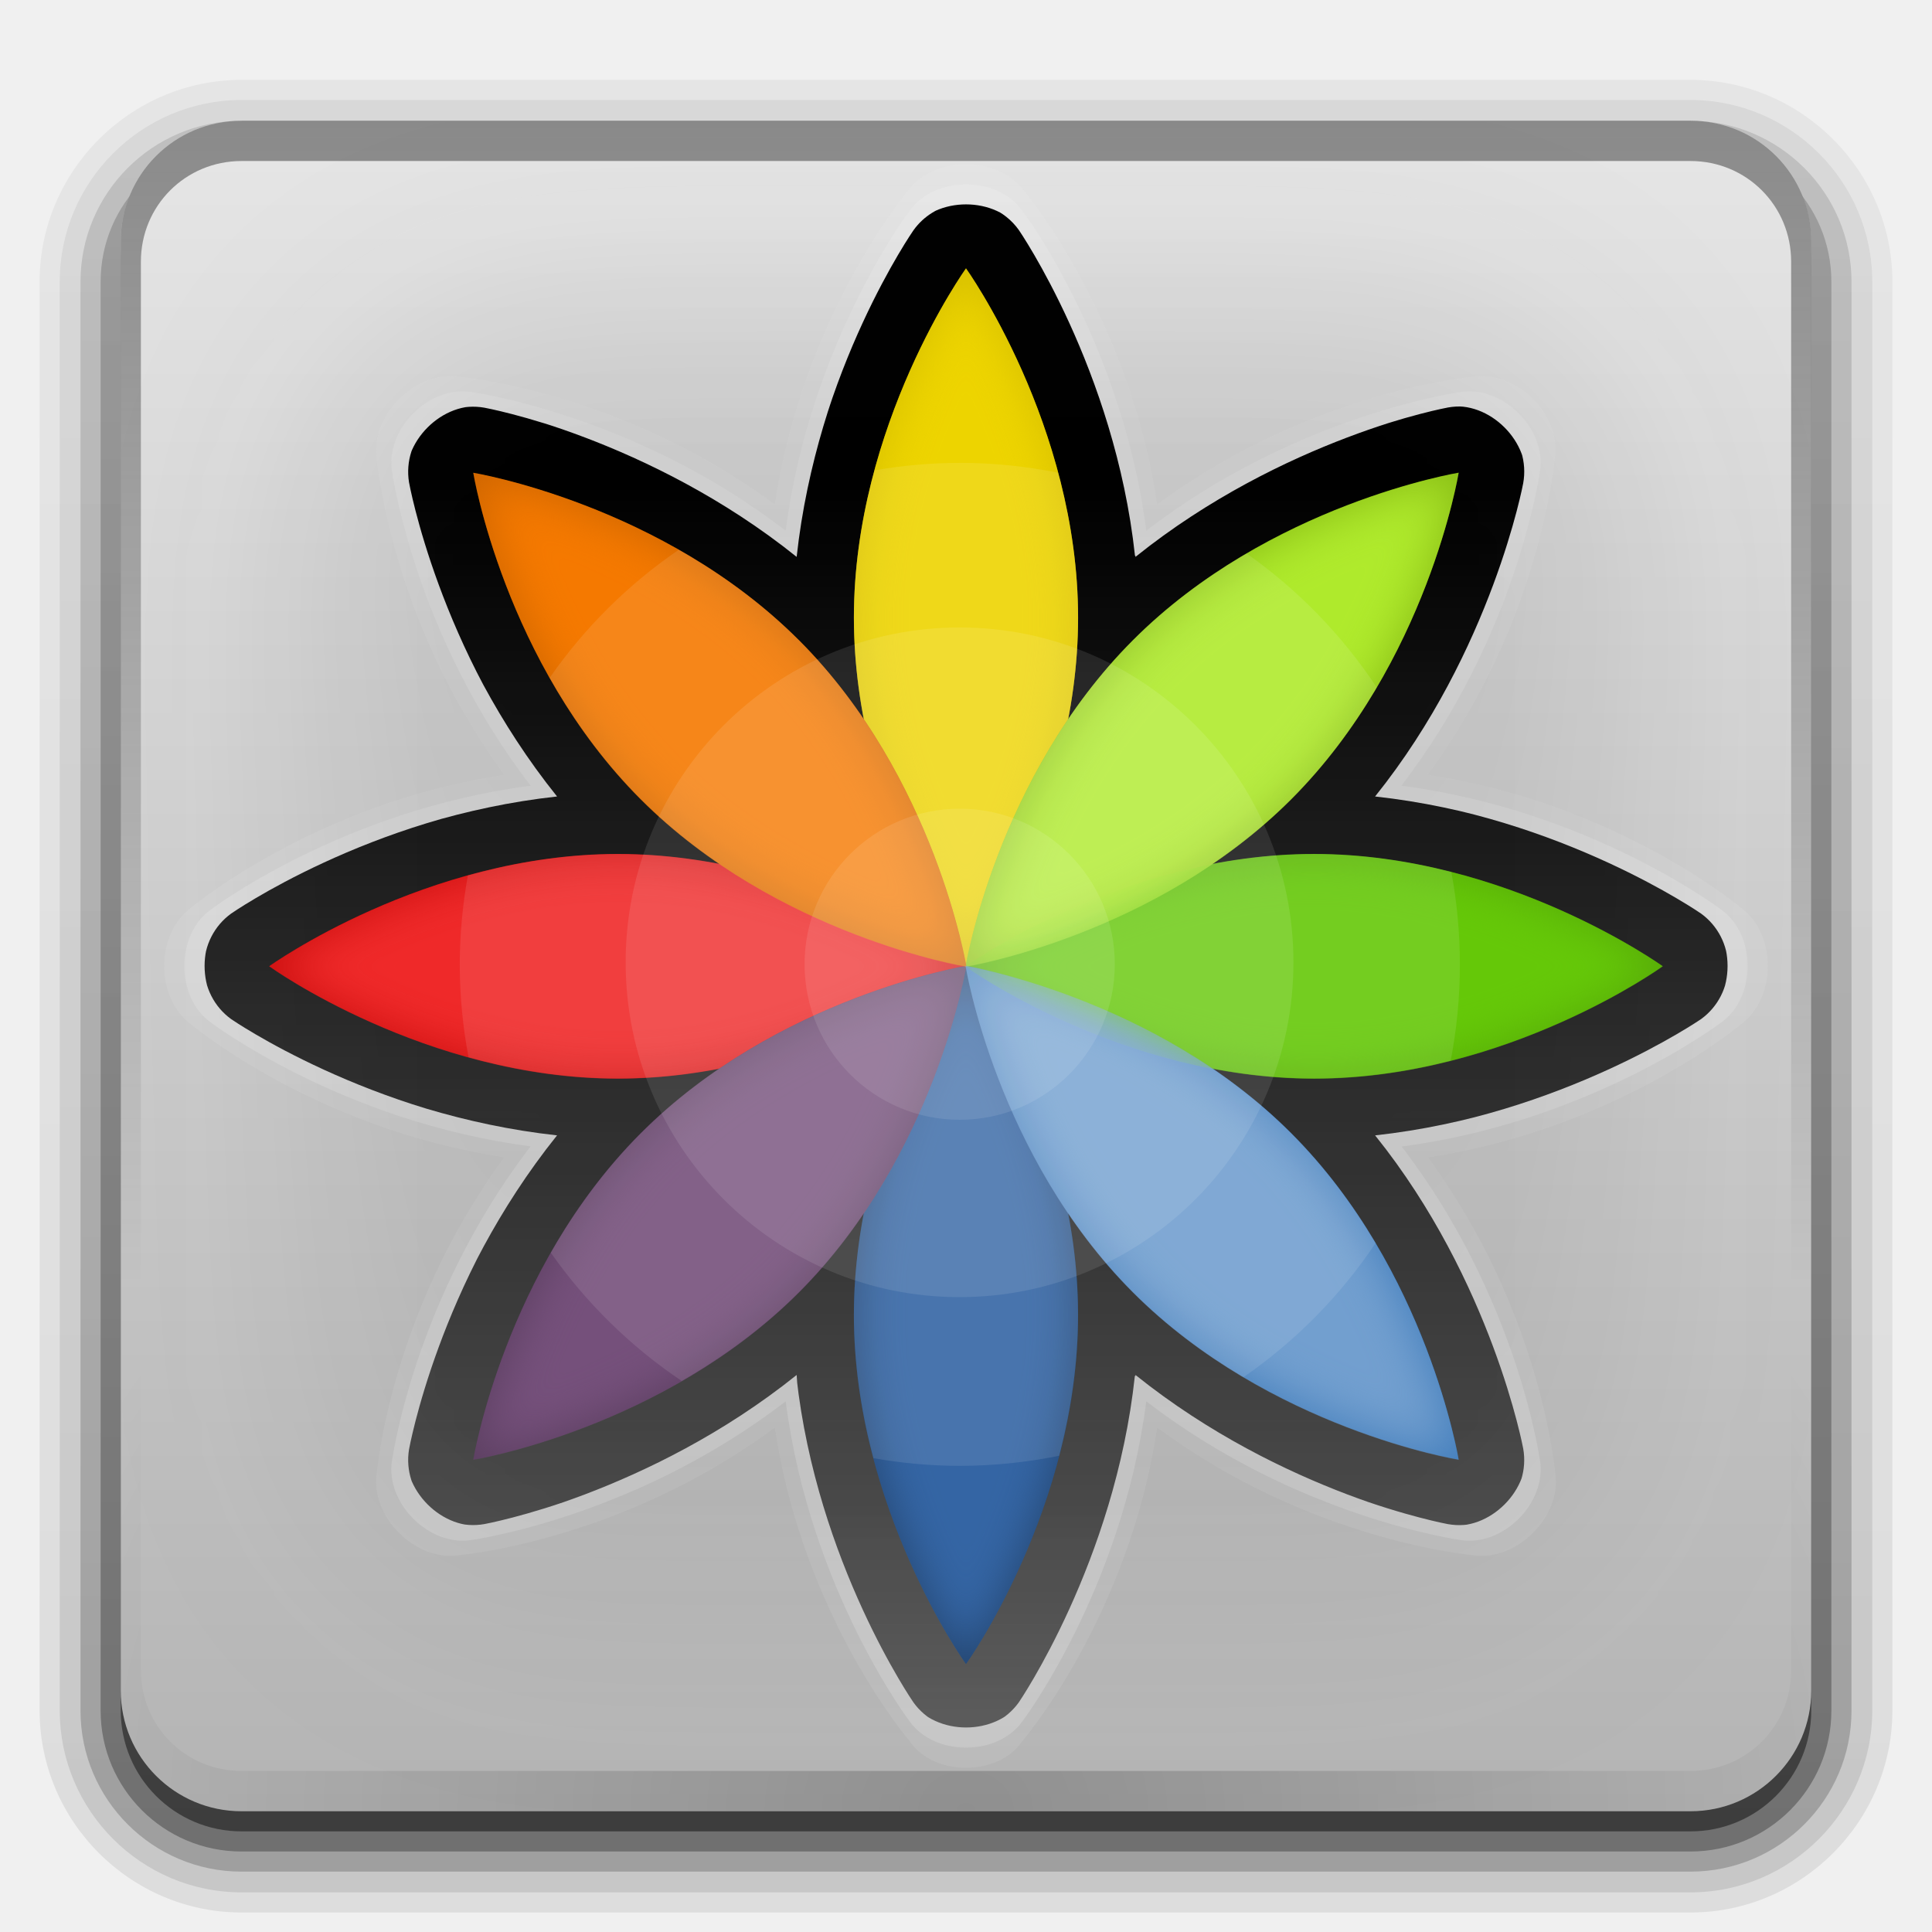
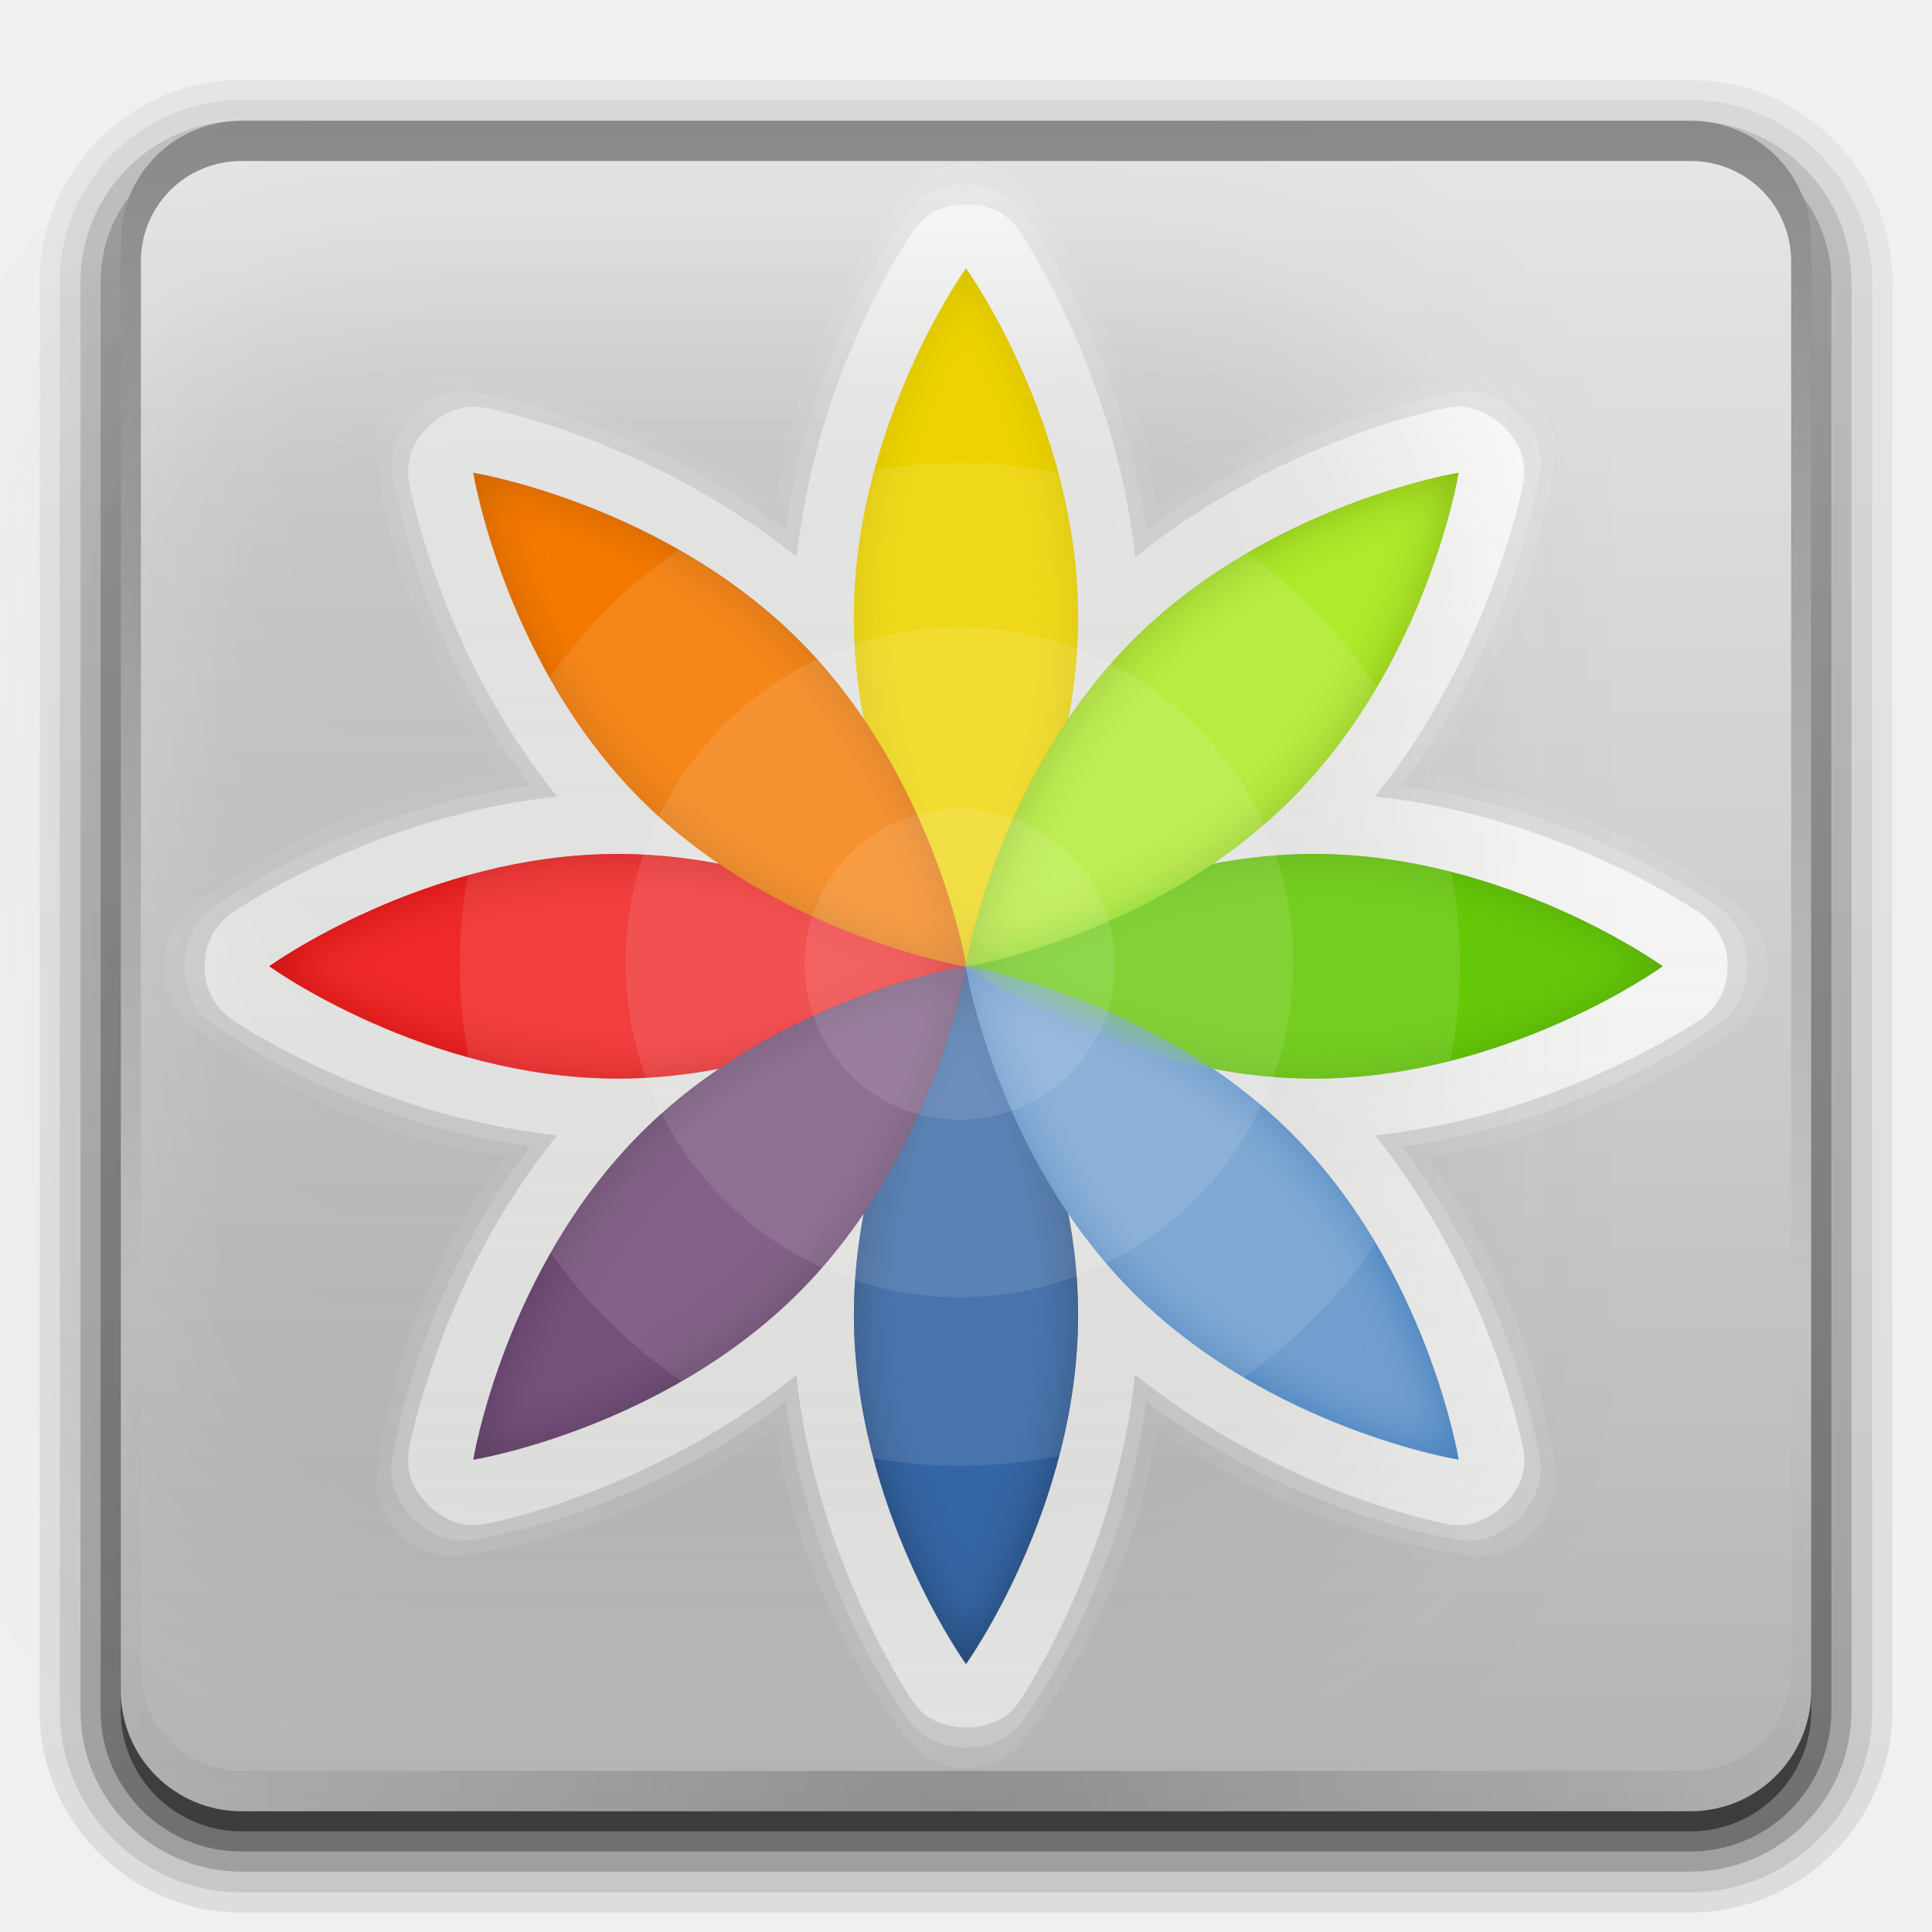
- <svg xmlns="http://www.w3.org/2000/svg" xmlns:xlink="http://www.w3.org/1999/xlink" height="96" width="96" version="1.1">
-   <defs>
+ <svg xmlns="http://www.w3.org/2000/svg" xmlns:xlink="http://www.w3.org/1999/xlink" height="96" width="96" version="1.1" id="svg157">
+   <defs id="defs85">
    <linearGradient id="d" stop-color="#fff">
-       <stop offset="0" />
-       <stop stop-opacity="0" offset="1" />
+       <stop offset="0" id="stop2" />
+       <stop stop-opacity="0" offset="1" id="stop4" />
    </linearGradient>
    <filter id="v" height="1.384" width="1.384" color-interpolation-filters="sRGB" y="-.192" x="-.192">
-       <feGaussianBlur stdDeviation="5.28" />
+       <feGaussianBlur stdDeviation="5.28" id="feGaussianBlur7" />
    </filter>
    <clipPath id="ao">
-       <rect rx="6" ry="6" height="84" width="84" y="6" x="6" fill="#fff" />
+       <rect rx="6" ry="6" height="84" width="84" y="6" x="6" fill="#fff" id="rect10" />
    </clipPath>
    <linearGradient id="c" y2="7.016" gradientUnits="userSpaceOnUse" x2="45.448" gradientTransform="matrix(1.0059 0 0 .99417 100 0)" y1="92.54" x1="45.448">
-       <stop offset="0" />
-       <stop stop-opacity=".588" offset="1" />
+       <stop offset="0" id="stop13" />
+       <stop stop-opacity=".588" offset="1" id="stop15" />
    </linearGradient>
    <clipPath id="ap">
-       <path fill="#eeeeec" d="m184.12 701.5a2.236 2.236 0 0 0 -1.469 0.906s-3.328 4.767-4.031 11.156c-5.018-4.023-10.75-5.062-10.75-5.062a2.236 2.236 0 0 0 -2.594 2.562s1.034 5.765 5.062 10.781c-6.398 0.703-11.188 4.031-11.188 4.031a2.236 2.236 0 0 0 0 3.625s4.795 3.303 11.188 4c-4.029 5.016-5.062 10.781-5.062 10.781a2.236 2.236 0 0 0 2.594 2.562s5.732-1.04 10.75-5.062c0.703 6.393 4.031 11.188 4.031 11.188a2.236 2.236 0 0 0 3.625 0s3.311-4.814 4-11.219c5.026 4.047 10.781 5.094 10.781 5.094a2.236 2.236 0 0 0 2.594 -2.594s-1.062-5.737-5.094-10.75c6.397-0.696 11.219-4 11.219-4a2.236 2.236 0 0 0 0 -3.625s-4.817-3.329-11.219-4.031c4.031-5.013 5.094-10.75 5.094-10.75a2.236 2.236 0 0 0 -2.59 -2.6s-5.755 1.047-10.781 5.094c-0.693-6.394-4-11.188-4-11.188a2.236 2.236 0 0 0 -2.16 -0.91z" fill-rule="evenodd" />
+       <path fill="#eeeeec" d="m184.12 701.5a2.236 2.236 0 0 0 -1.469 0.906s-3.328 4.767-4.031 11.156c-5.018-4.023-10.75-5.062-10.75-5.062a2.236 2.236 0 0 0 -2.594 2.562s1.034 5.765 5.062 10.781c-6.398 0.703-11.188 4.031-11.188 4.031a2.236 2.236 0 0 0 0 3.625s4.795 3.303 11.188 4c-4.029 5.016-5.062 10.781-5.062 10.781a2.236 2.236 0 0 0 2.594 2.562s5.732-1.04 10.75-5.062c0.703 6.393 4.031 11.188 4.031 11.188a2.236 2.236 0 0 0 3.625 0s3.311-4.814 4-11.219c5.026 4.047 10.781 5.094 10.781 5.094a2.236 2.236 0 0 0 2.594 -2.594s-1.062-5.737-5.094-10.75c6.397-0.696 11.219-4 11.219-4a2.236 2.236 0 0 0 0 -3.625s-4.817-3.329-11.219-4.031c4.031-5.013 5.094-10.75 5.094-10.75a2.236 2.236 0 0 0 -2.59 -2.6s-5.755 1.047-10.781 5.094c-0.693-6.394-4-11.188-4-11.188a2.236 2.236 0 0 0 -2.16 -0.91z" fill-rule="evenodd" id="path18" />
    </clipPath>
    <clipPath id="i">
-       <path fill="#edd400" d="m471.43 685.93c0 22.097-12.842 40.01-12.842 40.01s-12.842-17.913-12.842-40.01 12.842-40.01 12.842-40.01 12.842 17.913 12.842 40.01z" fill-rule="evenodd" />
+       <path fill="#edd400" d="m471.43 685.93c0 22.097-12.842 40.01-12.842 40.01s-12.842-17.913-12.842-40.01 12.842-40.01 12.842-40.01 12.842 17.913 12.842 40.01z" fill-rule="evenodd" id="path21" />
    </clipPath>
    <filter id="al" height="1.159" width="1.494" color-interpolation-filters="sRGB" y="-.079" x="-.247">
-       <feGaussianBlur stdDeviation="2.643" />
+       <feGaussianBlur stdDeviation="2.643" id="feGaussianBlur24" />
    </filter>
    <clipPath id="g">
-       <path fill="#3465a4" d="m401.43 865.8c0 22.097-12.842 40.01-12.842 40.01s-12.842-17.913-12.842-40.01 12.842-40.01 12.842-40.01 12.842 17.913 12.842 40.01z" fill-rule="evenodd" />
+       <path fill="#3465a4" d="m401.43 865.8c0 22.097-12.842 40.01-12.842 40.01s-12.842-17.913-12.842-40.01 12.842-40.01 12.842-40.01 12.842 17.913 12.842 40.01z" fill-rule="evenodd" id="path27" />
    </clipPath>
    <filter id="z" height="1.159" width="1.494" color-interpolation-filters="sRGB" y="-.079" x="-.247">
-       <feGaussianBlur stdDeviation="2.643" />
+       <feGaussianBlur stdDeviation="2.643" id="feGaussianBlur30" />
    </filter>
    <clipPath id="s">
-       <path fill="#ef2929" d="m348.71 698.73c-22.064 0-39.951-12.861-39.951-12.861s17.887-12.861 39.951-12.861 39.951 12.861 39.951 12.861-17.887 12.861-39.951 12.861z" fill-rule="evenodd" />
+       <path fill="#ef2929" d="m348.71 698.73c-22.064 0-39.951-12.861-39.951-12.861s17.887-12.861 39.951-12.861 39.951 12.861 39.951 12.861-17.887 12.861-39.951 12.861z" fill-rule="evenodd" id="path33" />
    </clipPath>
    <filter id="am" height="1.493" width="1.159" color-interpolation-filters="sRGB" y="-.246" x="-.079">
-       <feGaussianBlur stdDeviation="2.641" />
+       <feGaussianBlur stdDeviation="2.641" id="feGaussianBlur36" />
    </filter>
    <clipPath id="t">
-       <path fill="#75507b" d="m299.47 763.2c-15.602 15.625-37.33 19.197-37.33 19.197s3.567-21.76 19.169-37.385 37.33-19.197 37.33-19.197-3.567 21.76-19.169 37.385z" fill-rule="evenodd" />
+       <path fill="#75507b" d="m299.47 763.2c-15.602 15.625-37.33 19.197-37.33 19.197s3.567-21.76 19.169-37.385 37.33-19.197 37.33-19.197-3.567 21.76-19.169 37.385z" fill-rule="evenodd" id="path39" />
    </clipPath>
    <filter id="an" height="1.24" width="1.24" color-interpolation-filters="sRGB" y="-.12" x="-.12">
-       <feGaussianBlur stdDeviation="2.827" />
+       <feGaussianBlur stdDeviation="2.827" id="feGaussianBlur42" />
    </filter>
    <clipPath id="f">
-       <path fill="#65c808" d="m538.47 738.73c-22.064 0-39.951-12.861-39.951-12.861s17.887-12.861 39.951-12.861 39.951 12.861 39.951 12.861-17.887 12.861-39.951 12.861z" fill-rule="evenodd" />
+       <path fill="#65c808" d="m538.47 738.73c-22.064 0-39.951-12.861-39.951-12.861s17.887-12.861 39.951-12.861 39.951 12.861 39.951 12.861-17.887 12.861-39.951 12.861z" fill-rule="evenodd" id="path45" />
    </clipPath>
    <filter id="y" height="1.493" width="1.159" color-interpolation-filters="sRGB" y="-.246" x="-.079">
-       <feGaussianBlur stdDeviation="2.641" />
+       <feGaussianBlur stdDeviation="2.641" id="feGaussianBlur48" />
    </filter>
    <clipPath id="aq">
-       <path fill="#afea2c" d="m515.87 706.72c-15.602 15.625-37.33 19.197-37.33 19.197s3.567-21.76 19.169-37.385 37.33-19.197 37.33-19.197-3.567 21.76-19.169 37.385z" fill-rule="evenodd" />
+       <path fill="#afea2c" d="m515.87 706.72c-15.602 15.625-37.33 19.197-37.33 19.197s3.567-21.76 19.169-37.385 37.33-19.197 37.33-19.197-3.567 21.76-19.169 37.385z" fill-rule="evenodd" id="path51" />
    </clipPath>
    <filter id="w" height="1.24" width="1.24" color-interpolation-filters="sRGB" y="-.12" x="-.12">
-       <feGaussianBlur stdDeviation="2.827" />
+       <feGaussianBlur stdDeviation="2.827" id="feGaussianBlur54" />
    </filter>
    <clipPath id="e">
-       <path fill="#729fcf" d="m515.87 745.01c15.602 15.625 19.169 37.385 19.169 37.385s-21.729-3.572-37.33-19.197c-15.602-15.625-19.169-37.385-19.169-37.385s21.729 3.572 37.33 19.197z" fill-rule="evenodd" />
+       <path fill="#729fcf" d="m515.87 745.01c15.602 15.625 19.169 37.385 19.169 37.385s-21.729-3.572-37.33-19.197c-15.602-15.625-19.169-37.385-19.169-37.385s21.729 3.572 37.33 19.197z" fill-rule="evenodd" id="path57" />
    </clipPath>
    <filter id="x" height="1.24" width="1.24" color-interpolation-filters="sRGB" y="-.12" x="-.12">
-       <feGaussianBlur stdDeviation="2.827" />
+       <feGaussianBlur stdDeviation="2.827" id="feGaussianBlur60" />
    </filter>
    <clipPath id="h">
-       <path fill="#f57900" d="m269.47 688.53c15.602 15.625 19.169 37.385 19.169 37.385s-21.729-3.572-37.33-19.197c-15.602-15.625-19.169-37.385-19.169-37.385s21.729 3.572 37.33 19.197z" fill-rule="evenodd" />
+       <path fill="#f57900" d="m269.47 688.53c15.602 15.625 19.169 37.385 19.169 37.385s-21.729-3.572-37.33-19.197c-15.602-15.625-19.169-37.385-19.169-37.385s21.729 3.572 37.33 19.197z" fill-rule="evenodd" id="path63" />
    </clipPath>
    <filter id="ad" height="1.24" width="1.24" color-interpolation-filters="sRGB" y="-.12" x="-.12">
-       <feGaussianBlur stdDeviation="2.827" />
+       <feGaussianBlur stdDeviation="2.827" id="feGaussianBlur66" />
    </filter>
    <linearGradient id="ak" stop-color="#f9f9f9" y2="804.8" gradientUnits="userSpaceOnUse" x2="184.46" y1="711.15" x1="184.46">
-       <stop offset="0" />
-       <stop stop-opacity="0" offset="1" />
+       <stop offset="0" id="stop69" style="stop-color:#f9f9f8;stop-opacity:1" />
+       <stop stop-opacity="0" offset="1" id="stop71" style="stop-color:#f9f9f8;stop-opacity:0" />
    </linearGradient>
    <linearGradient id="aj" y2="138.66" xlink:href="#d" gradientUnits="userSpaceOnUse" x2="48" y1="20.221" x1="48" />
    <linearGradient id="ai" y2="63.893" xlink:href="#d" gradientUnits="userSpaceOnUse" x2="36.357" y1="6" x1="36.357" />
    <radialGradient id="u" xlink:href="#d" gradientUnits="userSpaceOnUse" cy="90.172" cx="48" gradientTransform="matrix(1.1573 0 0 .99591 -7.551 .19713)" r="42" />
    <linearGradient id="ah" y2="5.988" gradientUnits="userSpaceOnUse" x2="48" y1="90" x1="48">
-       <stop stop-color="#b4b4b4" offset="0" />
-       <stop stop-color="#e6e6e6" offset="1" />
+       <stop stop-color="#b4b4b4" offset="0" id="stop77" />
+       <stop stop-color="#e6e6e6" offset="1" id="stop79" />
    </linearGradient>
    <linearGradient id="ag" y2="6" xlink:href="#c" gradientUnits="userSpaceOnUse" x2="32.251" gradientTransform="translate(0,1)" y1="90" x1="32.251" />
    <linearGradient id="af" y2="6" xlink:href="#c" gradientUnits="userSpaceOnUse" x2="32.251" gradientTransform="matrix(1.0238 0 0 1.0119 -1.1429 .929)" y1="90" x1="32.251" />
    <linearGradient id="ae" y2="90.239" xlink:href="#c" gradientUnits="userSpaceOnUse" x2="32.251" gradientTransform="matrix(1.0238,0,0,-1.0119,-1.1429,98.071)" y1="6.132" x1="32.251" />
  </defs>
-   <g fill="url(#ae)">
-     <path opacity="0.08" d="m12 95.031c-5.511 0-10.031-4.52-10.031-10.031v-71c0-5.511 4.52-10.031 10.031-10.031h72c5.511 0 10.031 4.52 10.031 10.031v71c0 5.511-4.52 10.031-10.031 10.031h-72z" />
-     <path opacity=".1" d="m12 94.031c-4.972 0-9.031-4.06-9.031-9.031v-71c0-4.972 4.06-9.031 9.031-9.031h72c4.972 0 9.031 4.06 9.031 9.031v71c0 4.972-4.06 9.031-9.031 9.031h-72z" />
-     <path opacity=".2" d="m12 93c-4.409 0-8-3.591-8-8v-71c0-4.409 3.591-8 8-8h72c4.409 0 8 3.591 8 8v71c0 4.409-3.591 8-8 8h-72z" />
+   <g fill="url(#ae)" id="g93">
+     <path opacity="0.08" d="m12 95.031c-5.511 0-10.031-4.52-10.031-10.031v-71c0-5.511 4.52-10.031 10.031-10.031h72c5.511 0 10.031 4.52 10.031 10.031v71c0 5.511-4.52 10.031-10.031 10.031h-72z" id="path87" />
+     <path opacity=".1" d="m12 94.031c-4.972 0-9.031-4.06-9.031-9.031v-71c0-4.972 4.06-9.031 9.031-9.031h72c4.972 0 9.031 4.06 9.031 9.031v71c0 4.972-4.06 9.031-9.031 9.031h-72z" id="path89" />
+     <path opacity=".2" d="m12 93c-4.409 0-8-3.591-8-8v-71c0-4.409 3.591-8 8-8h72c4.409 0 8 3.591 8 8v71c0 4.409-3.591 8-8 8h-72z" id="path91" />
  </g>
-   <rect opacity=".3" rx="7" ry="7" height="85" width="86" y="7" x="5" fill="url(#af)" />
-   <rect opacity=".45" rx="6" ry="6" height="84" width="84" y="7" x="6" fill="url(#ag)" />
-   <rect rx="6" ry="6" height="84" width="84" y="6" x="6" fill="url(#ah)" />
-   <path opacity=".2" d="m12 90c-3.324 0-6-2.676-6-6v-72c0-0.335 0.041-0.651 0.094-0.969 0.049-0.296 0.097-0.597 0.188-0.875 0.01-0.03 0.021-0.063 0.031-0.094 0.099-0.287 0.235-0.547 0.375-0.812 0.145-0.274 0.316-0.536 0.5-0.781 0.184-0.246 0.374-0.473 0.594-0.688 0.44-0.428 0.943-0.815 1.5-1.094 0.279-0.14 0.574-0.247 0.875-0.344-0.256 0.1-0.486 0.236-0.719 0.375-0.007 0.004-0.024-0.004-0.031 0-0.032 0.019-0.062 0.043-0.094 0.062-0.12 0.077-0.231 0.164-0.344 0.25-0.106 0.081-0.213 0.161-0.312 0.25-0.178 0.161-0.347 0.345-0.5 0.531-0.107 0.13-0.218 0.265-0.312 0.406-0.025 0.038-0.038 0.086-0.063 0.125-0.065 0.103-0.13 0.204-0.187 0.312-0.101 0.195-0.206 0.416-0.281 0.625-0.008 0.022-0.024 0.041-0.031 0.063-0.032 0.092-0.036 0.187-0.062 0.281-0.03 0.107-0.07 0.203-0.094 0.312-0.073 0.342-0.125 0.699-0.125 1.062v72c0 2.782 2.218 5 5 5h72c2.782 0 5-2.218 5-5v-72c0-0.364-0.052-0.721-0.125-1.062-0.044-0.207-0.088-0.398-0.156-0.594-0.008-0.022-0.024-0.041-0.031-0.063-0.063-0.174-0.139-0.367-0.219-0.531-0.042-0.083-0.079-0.17-0.125-0.25-0.055-0.097-0.127-0.188-0.188-0.281-0.094-0.141-0.205-0.276-0.312-0.406-0.143-0.174-0.303-0.347-0.469-0.5-0.011-0.01-0.02-0.021-0.031-0.031-0.139-0.126-0.285-0.234-0.438-0.344-0.102-0.073-0.204-0.153-0.312-0.219-0.007-0.004-0.024 0.004-0.031 0-0.232-0.139-0.463-0.275-0.719-0.375 0.302 0.097 0.596 0.204 0.875 0.344 0.557 0.279 1.06 0.666 1.5 1.094 0.22 0.214 0.409 0.442 0.594 0.688s0.355 0.508 0.5 0.781c0.14 0.265 0.276 0.525 0.375 0.812 0.01 0.031 0.021 0.063 0.031 0.094 0.09 0.278 0.139 0.579 0.188 0.875 0.053 0.318 0.094 0.634 0.094 0.969v72c0 3.324-2.676 6-6 6h-72z" fill="url(#u)" />
-   <path opacity=".4" d="m12 6c-3.324 0-6 2.676-6 6v72c0 0.335 0.041 0.651 0.094 0.969 0.049 0.296 0.097 0.597 0.188 0.875 0.01 0.03 0.021 0.064 0.031 0.094 0.099 0.288 0.235 0.547 0.375 0.812 0.145 0.274 0.316 0.536 0.5 0.781 0.184 0.246 0.374 0.473 0.594 0.688 0.44 0.428 0.943 0.815 1.5 1.094 0.279 0.14 0.573 0.247 0.875 0.344-0.256-0.1-0.487-0.236-0.719-0.375-0.007-0.004-0.024 0.004-0.031 0-0.032-0.019-0.062-0.042-0.094-0.062-0.12-0.077-0.231-0.164-0.344-0.25-0.106-0.081-0.213-0.161-0.313-0.25-0.178-0.162-0.347-0.346-0.5-0.531-0.107-0.131-0.218-0.266-0.312-0.407-0.025-0.038-0.038-0.086-0.063-0.125-0.065-0.103-0.13-0.204-0.187-0.312-0.101-0.195-0.206-0.416-0.281-0.625-0.008-0.022-0.024-0.041-0.031-0.063-0.032-0.092-0.036-0.187-0.062-0.281-0.03-0.107-0.07-0.203-0.094-0.313-0.073-0.341-0.125-0.698-0.125-1.062v-72c0-2.782 2.218-5 5-5h72c2.782 0 5 2.218 5 5v72c0 0.364-0.052 0.721-0.125 1.062-0.044 0.207-0.088 0.398-0.156 0.594-0.008 0.022-0.023 0.041-0.031 0.062-0.063 0.174-0.138 0.367-0.219 0.531-0.042 0.083-0.079 0.17-0.125 0.25-0.055 0.097-0.127 0.188-0.188 0.281-0.094 0.141-0.205 0.276-0.312 0.406-0.143 0.174-0.303 0.347-0.469 0.5-0.011 0.01-0.02 0.021-0.031 0.031-0.138 0.126-0.285 0.234-0.438 0.344-0.103 0.073-0.204 0.153-0.312 0.219-0.007 0.004-0.024-0.004-0.031 0-0.232 0.139-0.463 0.275-0.719 0.375 0.302-0.097 0.596-0.204 0.875-0.344 0.557-0.279 1.06-0.666 1.5-1.094 0.22-0.214 0.409-0.442 0.594-0.688s0.355-0.508 0.5-0.781c0.14-0.265 0.276-0.525 0.375-0.812 0.01-0.031 0.021-0.063 0.031-0.094 0.09-0.278 0.139-0.579 0.188-0.875 0.053-0.318 0.094-0.634 0.094-0.969v-72c0-3.324-2.676-6-6-6h-72z" fill="url(#ai)" />
-   <g fill-rule="evenodd">
-     <path opacity=".1" d="m45.136 9.456s-5.214 6.142-6.637 15.605c-7.697-5.685-15.728-6.341-15.728-6.341-2.127-0.313-4.364 1.924-4.051 4.051 0 0 0.656 8.03 6.341 15.728-9.463 1.423-15.605 6.637-15.605 6.637-1.725 1.282-1.725 4.447-3e-7 5.729 0 0 6.142 5.214 15.605 6.637-5.685 7.697-6.341 15.728-6.341 15.728-0.313 2.127 1.924 4.364 4.051 4.051 0 0 8.03-0.656 15.728-6.341 1.423 9.463 6.731 15.612 6.731 15.612 1.188 1.718 4.352 1.718 5.536 0 0 0 5.313-6.149 6.736-15.613 7.697 5.685 15.728 6.341 15.728 6.341 2.127 0.313 4.364-1.924 4.051-4.051 0 0-0.656-8.03-6.328-15.72 9.45-1.431 15.592-6.645 15.592-6.645 1.725-1.282 1.725-4.447 0-5.729 0 0-6.142-5.214-15.605-6.637 5.685-7.697 6.316-15.758 6.316-15.758 0.339-2.097-1.899-4.334-4.025-4.021 0 0-8.03 0.656-15.728 6.341-1.424-9.462-6.639-15.604-6.639-15.604-1.282-1.725-4.447-1.725-5.729 2e-7z" fill="#f9f9f9" />
-     <path opacity=".2" d="m45.21 10.454s-4.949 6.508-6.17 15.915c-7.515-5.788-15.616-6.89-15.616-6.89-2.1-0.337-4.282 1.845-3.946 3.946 0 0 1.102 8.101 6.89 15.616-9.407 1.221-15.915 6.17-15.915 6.17-1.723 1.247-1.723 4.333-0 5.58 0 0 6.508 4.949 15.915 6.17-5.788 7.515-6.89 15.616-6.89 15.616-0.337 2.1 1.845 4.282 3.946 3.946 0 0 8.101-1.102 15.616-6.89 1.221 9.407 6.17 15.915 6.17 15.915 1.247 1.723 4.333 1.723 5.58 0 0 0 4.949-6.508 6.17-15.915 7.515 5.788 15.616 6.891 15.616 6.891 2.1 0.337 4.282-1.845 3.946-3.946 0 0-1.102-8.101-6.877-15.608 9.394-1.229 15.901-6.178 15.901-6.178 1.723-1.247 1.723-4.333 0-5.58 0 0-6.508-4.949-15.915-6.17 5.788-7.515 6.89-15.616 6.89-15.616 0.337-2.1-1.845-4.282-3.946-3.946 0 0-8.101 1.102-15.616 6.89-1.221-9.407-6.17-15.915-6.17-15.915-1.247-1.723-4.333-1.723-5.58 0z" fill="#f9f9f9" />
-     <path d="m182.58 702.41s-3.244 4.757-3.953 11.214c-5.08-4.066-10.747-5.142-10.747-5.142-1.438-0.249-2.912 1.221-2.662 2.655 0 0 1.079 5.651 5.157 10.716-6.475 0.707-11.245 3.942-11.245 3.942-1.193 0.838-1.193 2.917 0 3.755 0 0 4.771 3.235 11.245 3.942-4.077 5.065-5.157 10.716-5.157 10.716-0.249 1.434 1.225 2.904 2.662 2.655 0 0 5.667-1.076 10.747-5.142 0.471 7.405 3.953 11.214 3.953 11.214 0.84 1.19 2.925 1.19 3.765-0 0 0 3.244-4.757 3.953-11.214 5.08 4.066 10.747 5.142 10.747 5.142 1.438 0.249 2.912-1.221 2.662-2.655 0 0-1.079-5.651-5.157-10.716 6.475-0.707 11.245-3.942 11.245-3.942 1.193-0.838 1.193-2.917 0-3.755 0 0-4.771-3.235-11.246-3.942 4.077-5.065 5.157-10.716 5.157-10.716 0.249-1.434-1.225-2.904-2.662-2.655 0 0-5.667 1.076-10.747 5.142-0.709-6.457-3.953-11.214-3.953-11.214-0.84-1.19-2.925-1.19-3.765 0z" clip-path="url(#ap)" transform="matrix(1.4427,0,0,1.4468,-218.12,-1004.8)" fill="url(#ak)" />
+   <rect opacity=".3" rx="7" ry="7" height="85" width="86" y="7" x="5" fill="url(#af)" id="rect95" />
+   <rect opacity=".45" rx="6" ry="6" height="84" width="84" y="7" x="6" fill="url(#ag)" id="rect97" />
+   <rect rx="6" ry="6" height="84" width="84" y="6" x="6" fill="url(#ah)" id="rect99" />
+   <path opacity=".2" d="m12 90c-3.324 0-6-2.676-6-6v-72c0-0.335 0.041-0.651 0.094-0.969 0.049-0.296 0.097-0.597 0.188-0.875 0.01-0.03 0.021-0.063 0.031-0.094 0.099-0.287 0.235-0.547 0.375-0.812 0.145-0.274 0.316-0.536 0.5-0.781 0.184-0.246 0.374-0.473 0.594-0.688 0.44-0.428 0.943-0.815 1.5-1.094 0.279-0.14 0.574-0.247 0.875-0.344-0.256 0.1-0.486 0.236-0.719 0.375-0.007 0.004-0.024-0.004-0.031 0-0.032 0.019-0.062 0.043-0.094 0.062-0.12 0.077-0.231 0.164-0.344 0.25-0.106 0.081-0.213 0.161-0.312 0.25-0.178 0.161-0.347 0.345-0.5 0.531-0.107 0.13-0.218 0.265-0.312 0.406-0.025 0.038-0.038 0.086-0.063 0.125-0.065 0.103-0.13 0.204-0.187 0.312-0.101 0.195-0.206 0.416-0.281 0.625-0.008 0.022-0.024 0.041-0.031 0.063-0.032 0.092-0.036 0.187-0.062 0.281-0.03 0.107-0.07 0.203-0.094 0.312-0.073 0.342-0.125 0.699-0.125 1.062v72c0 2.782 2.218 5 5 5h72c2.782 0 5-2.218 5-5v-72c0-0.364-0.052-0.721-0.125-1.062-0.044-0.207-0.088-0.398-0.156-0.594-0.008-0.022-0.024-0.041-0.031-0.063-0.063-0.174-0.139-0.367-0.219-0.531-0.042-0.083-0.079-0.17-0.125-0.25-0.055-0.097-0.127-0.188-0.188-0.281-0.094-0.141-0.205-0.276-0.312-0.406-0.143-0.174-0.303-0.347-0.469-0.5-0.011-0.01-0.02-0.021-0.031-0.031-0.139-0.126-0.285-0.234-0.438-0.344-0.102-0.073-0.204-0.153-0.312-0.219-0.007-0.004-0.024 0.004-0.031 0-0.232-0.139-0.463-0.275-0.719-0.375 0.302 0.097 0.596 0.204 0.875 0.344 0.557 0.279 1.06 0.666 1.5 1.094 0.22 0.214 0.409 0.442 0.594 0.688s0.355 0.508 0.5 0.781c0.14 0.265 0.276 0.525 0.375 0.812 0.01 0.031 0.021 0.063 0.031 0.094 0.09 0.278 0.139 0.579 0.188 0.875 0.053 0.318 0.094 0.634 0.094 0.969v72c0 3.324-2.676 6-6 6h-72z" fill="url(#u)" id="path101" />
+   <path opacity=".4" d="m12 6c-3.324 0-6 2.676-6 6v72c0 0.335 0.041 0.651 0.094 0.969 0.049 0.296 0.097 0.597 0.188 0.875 0.01 0.03 0.021 0.064 0.031 0.094 0.099 0.288 0.235 0.547 0.375 0.812 0.145 0.274 0.316 0.536 0.5 0.781 0.184 0.246 0.374 0.473 0.594 0.688 0.44 0.428 0.943 0.815 1.5 1.094 0.279 0.14 0.573 0.247 0.875 0.344-0.256-0.1-0.487-0.236-0.719-0.375-0.007-0.004-0.024 0.004-0.031 0-0.032-0.019-0.062-0.042-0.094-0.062-0.12-0.077-0.231-0.164-0.344-0.25-0.106-0.081-0.213-0.161-0.313-0.25-0.178-0.162-0.347-0.346-0.5-0.531-0.107-0.131-0.218-0.266-0.312-0.407-0.025-0.038-0.038-0.086-0.063-0.125-0.065-0.103-0.13-0.204-0.187-0.312-0.101-0.195-0.206-0.416-0.281-0.625-0.008-0.022-0.024-0.041-0.031-0.063-0.032-0.092-0.036-0.187-0.062-0.281-0.03-0.107-0.07-0.203-0.094-0.313-0.073-0.341-0.125-0.698-0.125-1.062v-72c0-2.782 2.218-5 5-5h72c2.782 0 5 2.218 5 5v72c0 0.364-0.052 0.721-0.125 1.062-0.044 0.207-0.088 0.398-0.156 0.594-0.008 0.022-0.023 0.041-0.031 0.062-0.063 0.174-0.138 0.367-0.219 0.531-0.042 0.083-0.079 0.17-0.125 0.25-0.055 0.097-0.127 0.188-0.188 0.281-0.094 0.141-0.205 0.276-0.312 0.406-0.143 0.174-0.303 0.347-0.469 0.5-0.011 0.01-0.02 0.021-0.031 0.031-0.138 0.126-0.285 0.234-0.438 0.344-0.103 0.073-0.204 0.153-0.312 0.219-0.007 0.004-0.024-0.004-0.031 0-0.232 0.139-0.463 0.275-0.719 0.375 0.302-0.097 0.596-0.204 0.875-0.344 0.557-0.279 1.06-0.666 1.5-1.094 0.22-0.214 0.409-0.442 0.594-0.688s0.355-0.508 0.5-0.781c0.14-0.265 0.276-0.525 0.375-0.812 0.01-0.031 0.021-0.063 0.031-0.094 0.09-0.278 0.139-0.579 0.188-0.875 0.053-0.318 0.094-0.634 0.094-0.969v-72c0-3.324-2.676-6-6-6h-72z" fill="url(#ai)" id="path103" />
+   <g fill-rule="evenodd" id="g111">
+     <path opacity=".1" d="m45.136 9.456s-5.214 6.142-6.637 15.605c-7.697-5.685-15.728-6.341-15.728-6.341-2.127-0.313-4.364 1.924-4.051 4.051 0 0 0.656 8.03 6.341 15.728-9.463 1.423-15.605 6.637-15.605 6.637-1.725 1.282-1.725 4.447-3e-7 5.729 0 0 6.142 5.214 15.605 6.637-5.685 7.697-6.341 15.728-6.341 15.728-0.313 2.127 1.924 4.364 4.051 4.051 0 0 8.03-0.656 15.728-6.341 1.423 9.463 6.731 15.612 6.731 15.612 1.188 1.718 4.352 1.718 5.536 0 0 0 5.313-6.149 6.736-15.613 7.697 5.685 15.728 6.341 15.728 6.341 2.127 0.313 4.364-1.924 4.051-4.051 0 0-0.656-8.03-6.328-15.72 9.45-1.431 15.592-6.645 15.592-6.645 1.725-1.282 1.725-4.447 0-5.729 0 0-6.142-5.214-15.605-6.637 5.685-7.697 6.316-15.758 6.316-15.758 0.339-2.097-1.899-4.334-4.025-4.021 0 0-8.03 0.656-15.728 6.341-1.424-9.462-6.639-15.604-6.639-15.604-1.282-1.725-4.447-1.725-5.729 2e-7z" fill="#f9f9f9" id="path105" />
+     <path opacity=".2" d="m45.21 10.454s-4.949 6.508-6.17 15.915c-7.515-5.788-15.616-6.89-15.616-6.89-2.1-0.337-4.282 1.845-3.946 3.946 0 0 1.102 8.101 6.89 15.616-9.407 1.221-15.915 6.17-15.915 6.17-1.723 1.247-1.723 4.333-0 5.58 0 0 6.508 4.949 15.915 6.17-5.788 7.515-6.89 15.616-6.89 15.616-0.337 2.1 1.845 4.282 3.946 3.946 0 0 8.101-1.102 15.616-6.89 1.221 9.407 6.17 15.915 6.17 15.915 1.247 1.723 4.333 1.723 5.58 0 0 0 4.949-6.508 6.17-15.915 7.515 5.788 15.616 6.891 15.616 6.891 2.1 0.337 4.282-1.845 3.946-3.946 0 0-1.102-8.101-6.877-15.608 9.394-1.229 15.901-6.178 15.901-6.178 1.723-1.247 1.723-4.333 0-5.58 0 0-6.508-4.949-15.915-6.17 5.788-7.515 6.89-15.616 6.89-15.616 0.337-2.1-1.845-4.282-3.946-3.946 0 0-8.101 1.102-15.616 6.89-1.221-9.407-6.17-15.915-6.17-15.915-1.247-1.723-4.333-1.723-5.58 0z" fill="#f9f9f9" id="path107" />
+     <path d="m182.58 702.41s-3.244 4.757-3.953 11.214c-5.08-4.066-10.747-5.142-10.747-5.142-1.438-0.249-2.912 1.221-2.662 2.655 0 0 1.079 5.651 5.157 10.716-6.475 0.707-11.245 3.942-11.245 3.942-1.193 0.838-1.193 2.917 0 3.755 0 0 4.771 3.235 11.245 3.942-4.077 5.065-5.157 10.716-5.157 10.716-0.249 1.434 1.225 2.904 2.662 2.655 0 0 5.667-1.076 10.747-5.142 0.471 7.405 3.953 11.214 3.953 11.214 0.84 1.19 2.925 1.19 3.765-0 0 0 3.244-4.757 3.953-11.214 5.08 4.066 10.747 5.142 10.747 5.142 1.438 0.249 2.912-1.221 2.662-2.655 0 0-1.079-5.651-5.157-10.716 6.475-0.707 11.245-3.942 11.245-3.942 1.193-0.838 1.193-2.917 0-3.755 0 0-4.771-3.235-11.246-3.942 4.077-5.065 5.157-10.716 5.157-10.716 0.249-1.434-1.225-2.904-2.662-2.655 0 0-5.667 1.076-10.747 5.142-0.709-6.457-3.953-11.214-3.953-11.214-0.84-1.19-2.925-1.19-3.765 0z" clip-path="url(#ap)" transform="matrix(1.4427,0,0,1.4468,-218.12,-1004.8)" fill="url(#ak)" id="path109" />
  </g>
-   <rect opacity=".1" clip-path="url(#ao)" rx="12" ry="12" height="66" filter="url(#v)" width="66" stroke="#fff" stroke-linecap="round" y="15" x="15" stroke-width=".5" fill="url(#aj)" />
-   <g fill-rule="evenodd">
-     <path d="m53.57 30.685c0 9.585-5.57 17.355-5.57 17.355s-5.57-7.77-5.57-17.355 5.57-17.355 5.57-17.355 5.57 7.77 5.57 17.355z" fill="#d5be00" />
-     <path d="m471.43 685.93c0 22.097-12.842 40.01-12.842 40.01s-12.842-17.913-12.842-40.01 12.842-40.01 12.842-40.01 12.842 17.913 12.842 40.01z" clip-path="url(#i)" transform="matrix(.43372 0 0 .43379 -150.9 -266.85)" filter="url(#al)" fill="#edd400" />
-     <path d="m53.57 65.331c0 9.585-5.57 17.355-5.57 17.355s-5.57-7.77-5.57-17.355 5.57-17.355 5.57-17.355 5.57 7.77 5.57 17.355z" fill="#23446e" />
-     <path d="m65.295 53.59c-9.57 0-17.328-5.579-17.328-5.579s7.758-5.579 17.328-5.579c9.57 0 17.328 5.579 17.328 5.579s-7.758 5.579-17.328 5.579z" fill="#56aa07" />
-     <path d="m30.703 53.59c-9.57 0-17.328-5.579-17.328-5.579s7.758-5.579 17.328-5.579c9.57 0 17.328 5.579 17.328 5.579s-7.758 5.579-17.328 5.579z" fill="#ca0f0f" />
-     <path d="m64.168 39.703c-6.767 6.778-16.191 8.327-16.191 8.327s1.547-9.439 8.314-16.217c6.767-6.778 16.191-8.327 16.191-8.327s-1.547 9.439-8.314 16.217z" fill="#85b912" />
-     <path d="m401.43 865.8c0 22.097-12.842 40.01-12.842 40.01s-12.842-17.913-12.842-40.01 12.842-40.01 12.842-40.01 12.842 17.913 12.842 40.01z" clip-path="url(#g)" transform="matrix(.43372 0 0 .43379 -120.54 -310.23)" filter="url(#z)" fill="#3465a4" />
-     <path d="m348.71 698.73c-22.064 0-39.951-12.861-39.951-12.861s17.887-12.861 39.951-12.861 39.951 12.861 39.951 12.861-17.887 12.861-39.951 12.861z" clip-path="url(#s)" transform="matrix(.43372 0 0 .43379 -120.54 -249.5)" filter="url(#am)" fill="#ef2929" />
-     <path d="m39.708 64.205c-6.767 6.778-16.191 8.327-16.191 8.327s1.547-9.439 8.314-16.217c6.767-6.778 16.191-8.327 16.191-8.327s-1.547 9.439-8.314 16.217z" fill="#593d5e" />
-     <path d="m39.708 31.815c6.767 6.778 8.314 16.217 8.314 16.217s-9.424-1.55-16.191-8.327c-6.768-6.776-8.315-16.215-8.315-16.215s9.424 1.55 16.191 8.327z" fill="#c96300" />
-     <path d="m299.47 763.2c-15.602 15.625-37.33 19.197-37.33 19.197s3.567-21.76 19.169-37.385 37.33-19.197 37.33-19.197-3.567 21.76-19.169 37.385z" clip-path="url(#t)" transform="matrix(.43372 0 0 .43379 -90.18 -266.85)" filter="url(#an)" fill="#75507b" />
-     <path d="m64.168 56.313c6.767 6.778 8.314 16.217 8.314 16.217s-9.424-1.55-16.191-8.327c-6.767-6.778-8.314-16.217-8.314-16.217s9.424 1.55 16.191 8.327z" fill="#3f7bba" />
-     <path d="m538.47 738.73c-22.064 0-39.951-12.861-39.951-12.861s17.887-12.861 39.951-12.861 39.951 12.861 39.951 12.861-17.887 12.861-39.951 12.861z" clip-path="url(#f)" transform="matrix(.43372 0 0 .43379 -168.25 -266.85)" filter="url(#y)" fill="#65c808" />
-     <path d="m515.87 706.72c-15.602 15.625-37.33 19.197-37.33 19.197s3.567-21.76 19.169-37.385 37.33-19.197 37.33-19.197-3.567 21.76-19.169 37.385z" clip-path="url(#aq)" transform="matrix(.43372 0 0 .43379 -159.58 -266.85)" filter="url(#w)" fill="#afea2c" />
-     <path d="m515.87 745.01c15.602 15.625 19.169 37.385 19.169 37.385s-21.729-3.572-37.33-19.197c-15.602-15.625-19.169-37.385-19.169-37.385s21.729 3.572 37.33 19.197z" clip-path="url(#e)" transform="matrix(.43372 0 0 .43379 -159.58 -266.85)" filter="url(#x)" fill="#729fcf" />
-     <path d="m269.47 688.53c15.602 15.625 19.169 37.385 19.169 37.385s-21.729-3.572-37.33-19.197c-15.602-15.625-19.169-37.385-19.169-37.385s21.729 3.572 37.33 19.197z" clip-path="url(#h)" transform="matrix(.43372 0 0 .43379 -77.169 -266.85)" filter="url(#ad)" fill="#f57900" />
+   <rect clip-path="url(#ao)" rx="12" ry="12" height="66" width="66" y="15" x="15" id="rect113" style="opacity:0.1;fill:url(#aj);stroke:#ffffff;stroke-width:0.5;stroke-linecap:round;filter:url(#v)" transform="translate(-10)" />
+   <g fill-rule="evenodd" id="g147">
+     <path d="m53.57 30.685c0 9.585-5.57 17.355-5.57 17.355s-5.57-7.77-5.57-17.355 5.57-17.355 5.57-17.355 5.57 7.77 5.57 17.355z" fill="#d5be00" id="path115" />
+     <path d="m471.43 685.93c0 22.097-12.842 40.01-12.842 40.01s-12.842-17.913-12.842-40.01 12.842-40.01 12.842-40.01 12.842 17.913 12.842 40.01z" clip-path="url(#i)" transform="matrix(.43372 0 0 .43379 -150.9 -266.85)" filter="url(#al)" fill="#edd400" id="path117" />
+     <path d="m53.57 65.331c0 9.585-5.57 17.355-5.57 17.355s-5.57-7.77-5.57-17.355 5.57-17.355 5.57-17.355 5.57 7.77 5.57 17.355z" fill="#23446e" id="path119" />
+     <path d="m65.295 53.59c-9.57 0-17.328-5.579-17.328-5.579s7.758-5.579 17.328-5.579c9.57 0 17.328 5.579 17.328 5.579s-7.758 5.579-17.328 5.579z" fill="#56aa07" id="path121" />
+     <path d="m30.703 53.59c-9.57 0-17.328-5.579-17.328-5.579s7.758-5.579 17.328-5.579c9.57 0 17.328 5.579 17.328 5.579s-7.758 5.579-17.328 5.579z" fill="#ca0f0f" id="path123" />
+     <path d="m64.168 39.703c-6.767 6.778-16.191 8.327-16.191 8.327s1.547-9.439 8.314-16.217c6.767-6.778 16.191-8.327 16.191-8.327s-1.547 9.439-8.314 16.217z" fill="#85b912" id="path125" />
+     <path d="m401.43 865.8c0 22.097-12.842 40.01-12.842 40.01s-12.842-17.913-12.842-40.01 12.842-40.01 12.842-40.01 12.842 17.913 12.842 40.01z" clip-path="url(#g)" transform="matrix(.43372 0 0 .43379 -120.54 -310.23)" filter="url(#z)" fill="#3465a4" id="path127" />
+     <path d="m348.71 698.73c-22.064 0-39.951-12.861-39.951-12.861s17.887-12.861 39.951-12.861 39.951 12.861 39.951 12.861-17.887 12.861-39.951 12.861z" clip-path="url(#s)" transform="matrix(.43372 0 0 .43379 -120.54 -249.5)" filter="url(#am)" fill="#ef2929" id="path129" />
+     <path d="m39.708 64.205c-6.767 6.778-16.191 8.327-16.191 8.327s1.547-9.439 8.314-16.217c6.767-6.778 16.191-8.327 16.191-8.327s-1.547 9.439-8.314 16.217z" fill="#593d5e" id="path131" />
+     <path d="m39.708 31.815c6.767 6.778 8.314 16.217 8.314 16.217s-9.424-1.55-16.191-8.327c-6.768-6.776-8.315-16.215-8.315-16.215s9.424 1.55 16.191 8.327z" fill="#c96300" id="path133" />
+     <path d="m299.47 763.2c-15.602 15.625-37.33 19.197-37.33 19.197s3.567-21.76 19.169-37.385 37.33-19.197 37.33-19.197-3.567 21.76-19.169 37.385z" clip-path="url(#t)" transform="matrix(.43372 0 0 .43379 -90.18 -266.85)" filter="url(#an)" fill="#75507b" id="path135" />
+     <path d="m64.168 56.313c6.767 6.778 8.314 16.217 8.314 16.217s-9.424-1.55-16.191-8.327c-6.767-6.778-8.314-16.217-8.314-16.217s9.424 1.55 16.191 8.327z" fill="#3f7bba" id="path137" />
+     <path d="m538.47 738.73c-22.064 0-39.951-12.861-39.951-12.861s17.887-12.861 39.951-12.861 39.951 12.861 39.951 12.861-17.887 12.861-39.951 12.861z" clip-path="url(#f)" transform="matrix(.43372 0 0 .43379 -168.25 -266.85)" filter="url(#y)" fill="#65c808" id="path139" />
+     <path d="m515.87 706.72c-15.602 15.625-37.33 19.197-37.33 19.197s3.567-21.76 19.169-37.385 37.33-19.197 37.33-19.197-3.567 21.76-19.169 37.385z" clip-path="url(#aq)" transform="matrix(.43372 0 0 .43379 -159.58 -266.85)" filter="url(#w)" fill="#afea2c" id="path141" />
+     <path d="m515.87 745.01c15.602 15.625 19.169 37.385 19.169 37.385s-21.729-3.572-37.33-19.197c-15.602-15.625-19.169-37.385-19.169-37.385s21.729 3.572 37.33 19.197z" clip-path="url(#e)" transform="matrix(.43372 0 0 .43379 -159.58 -266.85)" filter="url(#x)" fill="#729fcf" id="path143" />
+     <path d="m269.47 688.53c15.602 15.625 19.169 37.385 19.169 37.385s-21.729-3.572-37.33-19.197c-15.602-15.625-19.169-37.385-19.169-37.385s21.729 3.572 37.33 19.197z" clip-path="url(#h)" transform="matrix(.43372 0 0 .43379 -77.169 -266.85)" filter="url(#ad)" fill="#f57900" id="path145" />
  </g>
-   <g fill-rule="evenodd" fill="#fff">
-     <path opacity=".1" d="m55.393 47.912c0 4.269-3.45 7.729-7.707 7.729s-7.707-3.46-7.707-7.729 3.45-7.729 7.707-7.729 7.707 3.46 7.707 7.729z" />
-     <path opacity=".1" d="m64.27 47.816c0 9.189-7.428 16.638-16.591 16.638-9.163 0-16.591-7.449-16.591-16.638 0-9.189 7.428-16.638 16.591-16.638 9.163 0 16.591 7.449 16.591 16.638z" />
-     <path opacity=".1" d="m47.691 23c-1.447 0-2.86 0.132-4.239 0.371-0.603 2.223-1.024 4.698-1.024 7.312 0 1.758 0.185 3.458 0.49 5.057-0.913-1.347-1.974-2.68-3.215-3.923-1.873-1.876-3.949-3.348-5.972-4.501-2.507 1.712-4.684 3.871-6.419 6.364 1.155 2.041 2.636 4.137 4.523 6.026 1.239 1.241 2.559 2.302 3.902 3.215-1.593-0.305-3.284-0.49-5.035-0.49-2.671 0-5.195 0.441-7.454 1.068-0.256 1.435-0.403 2.916-0.403 4.425 0 1.578 0.156 3.113 0.436 4.61 2.251 0.622 4.764 1.057 7.421 1.057 1.746 0 3.434-0.187 5.024-0.49-1.339 0.911-2.655 1.978-3.89 3.215-1.857 1.859-3.321 3.918-4.468 5.928 1.759 2.506 3.967 4.667 6.506 6.375 1.978-1.141 4.002-2.582 5.83-4.413 1.241-1.243 2.302-2.576 3.215-3.923-0.306 1.599-0.49 3.299-0.49 5.057 0 2.538 0.396 4.944 0.97 7.116 1.397 0.244 2.827 0.381 4.294 0.381 1.689 0 3.342-0.179 4.937-0.501 0.557-2.14 0.937-4.506 0.937-6.996 0-1.758-0.184-3.458-0.49-5.057 0.913 1.348 1.974 2.68 3.215 3.923 1.726 1.728 3.621 3.119 5.492 4.228 2.586-1.79 4.822-4.05 6.572-6.67-1.102-1.856-2.476-3.738-4.185-5.449-1.235-1.237-2.563-2.304-3.902-3.215 1.593 0.305 3.273 0.49 5.024 0.49 2.409 0 4.704-0.353 6.789-0.883 0.301-1.551 0.458-3.145 0.458-4.784 0-1.57-0.148-3.109-0.425-4.599-2.094-0.534-4.4-0.894-6.822-0.894-1.758 0-3.447 0.183-5.046 0.49 1.345-0.914 2.682-1.972 3.923-3.215 1.738-1.741 3.127-3.66 4.239-5.547-1.724-2.605-3.922-4.866-6.473-6.659-1.921 1.124-3.872 2.54-5.645 4.316-1.241 1.243-2.302 2.576-3.215 3.923 0.306-1.599 0.49-3.299 0.49-5.057 0-2.567-0.407-5-0.992-7.193-1.578-0.315-3.212-0.49-4.882-0.49z" />
+   <g fill-rule="evenodd" fill="#fff" id="g155">
+     <path opacity=".1" d="m55.393 47.912c0 4.269-3.45 7.729-7.707 7.729s-7.707-3.46-7.707-7.729 3.45-7.729 7.707-7.729 7.707 3.46 7.707 7.729z" id="path149" />
+     <path opacity=".1" d="m64.27 47.816c0 9.189-7.428 16.638-16.591 16.638-9.163 0-16.591-7.449-16.591-16.638 0-9.189 7.428-16.638 16.591-16.638 9.163 0 16.591 7.449 16.591 16.638z" id="path151" />
+     <path opacity=".1" d="m47.691 23c-1.447 0-2.86 0.132-4.239 0.371-0.603 2.223-1.024 4.698-1.024 7.312 0 1.758 0.185 3.458 0.49 5.057-0.913-1.347-1.974-2.68-3.215-3.923-1.873-1.876-3.949-3.348-5.972-4.501-2.507 1.712-4.684 3.871-6.419 6.364 1.155 2.041 2.636 4.137 4.523 6.026 1.239 1.241 2.559 2.302 3.902 3.215-1.593-0.305-3.284-0.49-5.035-0.49-2.671 0-5.195 0.441-7.454 1.068-0.256 1.435-0.403 2.916-0.403 4.425 0 1.578 0.156 3.113 0.436 4.61 2.251 0.622 4.764 1.057 7.421 1.057 1.746 0 3.434-0.187 5.024-0.49-1.339 0.911-2.655 1.978-3.89 3.215-1.857 1.859-3.321 3.918-4.468 5.928 1.759 2.506 3.967 4.667 6.506 6.375 1.978-1.141 4.002-2.582 5.83-4.413 1.241-1.243 2.302-2.576 3.215-3.923-0.306 1.599-0.49 3.299-0.49 5.057 0 2.538 0.396 4.944 0.97 7.116 1.397 0.244 2.827 0.381 4.294 0.381 1.689 0 3.342-0.179 4.937-0.501 0.557-2.14 0.937-4.506 0.937-6.996 0-1.758-0.184-3.458-0.49-5.057 0.913 1.348 1.974 2.68 3.215 3.923 1.726 1.728 3.621 3.119 5.492 4.228 2.586-1.79 4.822-4.05 6.572-6.67-1.102-1.856-2.476-3.738-4.185-5.449-1.235-1.237-2.563-2.304-3.902-3.215 1.593 0.305 3.273 0.49 5.024 0.49 2.409 0 4.704-0.353 6.789-0.883 0.301-1.551 0.458-3.145 0.458-4.784 0-1.57-0.148-3.109-0.425-4.599-2.094-0.534-4.4-0.894-6.822-0.894-1.758 0-3.447 0.183-5.046 0.49 1.345-0.914 2.682-1.972 3.923-3.215 1.738-1.741 3.127-3.66 4.239-5.547-1.724-2.605-3.922-4.866-6.473-6.659-1.921 1.124-3.872 2.54-5.645 4.316-1.241 1.243-2.302 2.576-3.215 3.923 0.306-1.599 0.49-3.299 0.49-5.057 0-2.567-0.407-5-0.992-7.193-1.578-0.315-3.212-0.49-4.882-0.49z" id="path153" />
  </g>
</svg>
